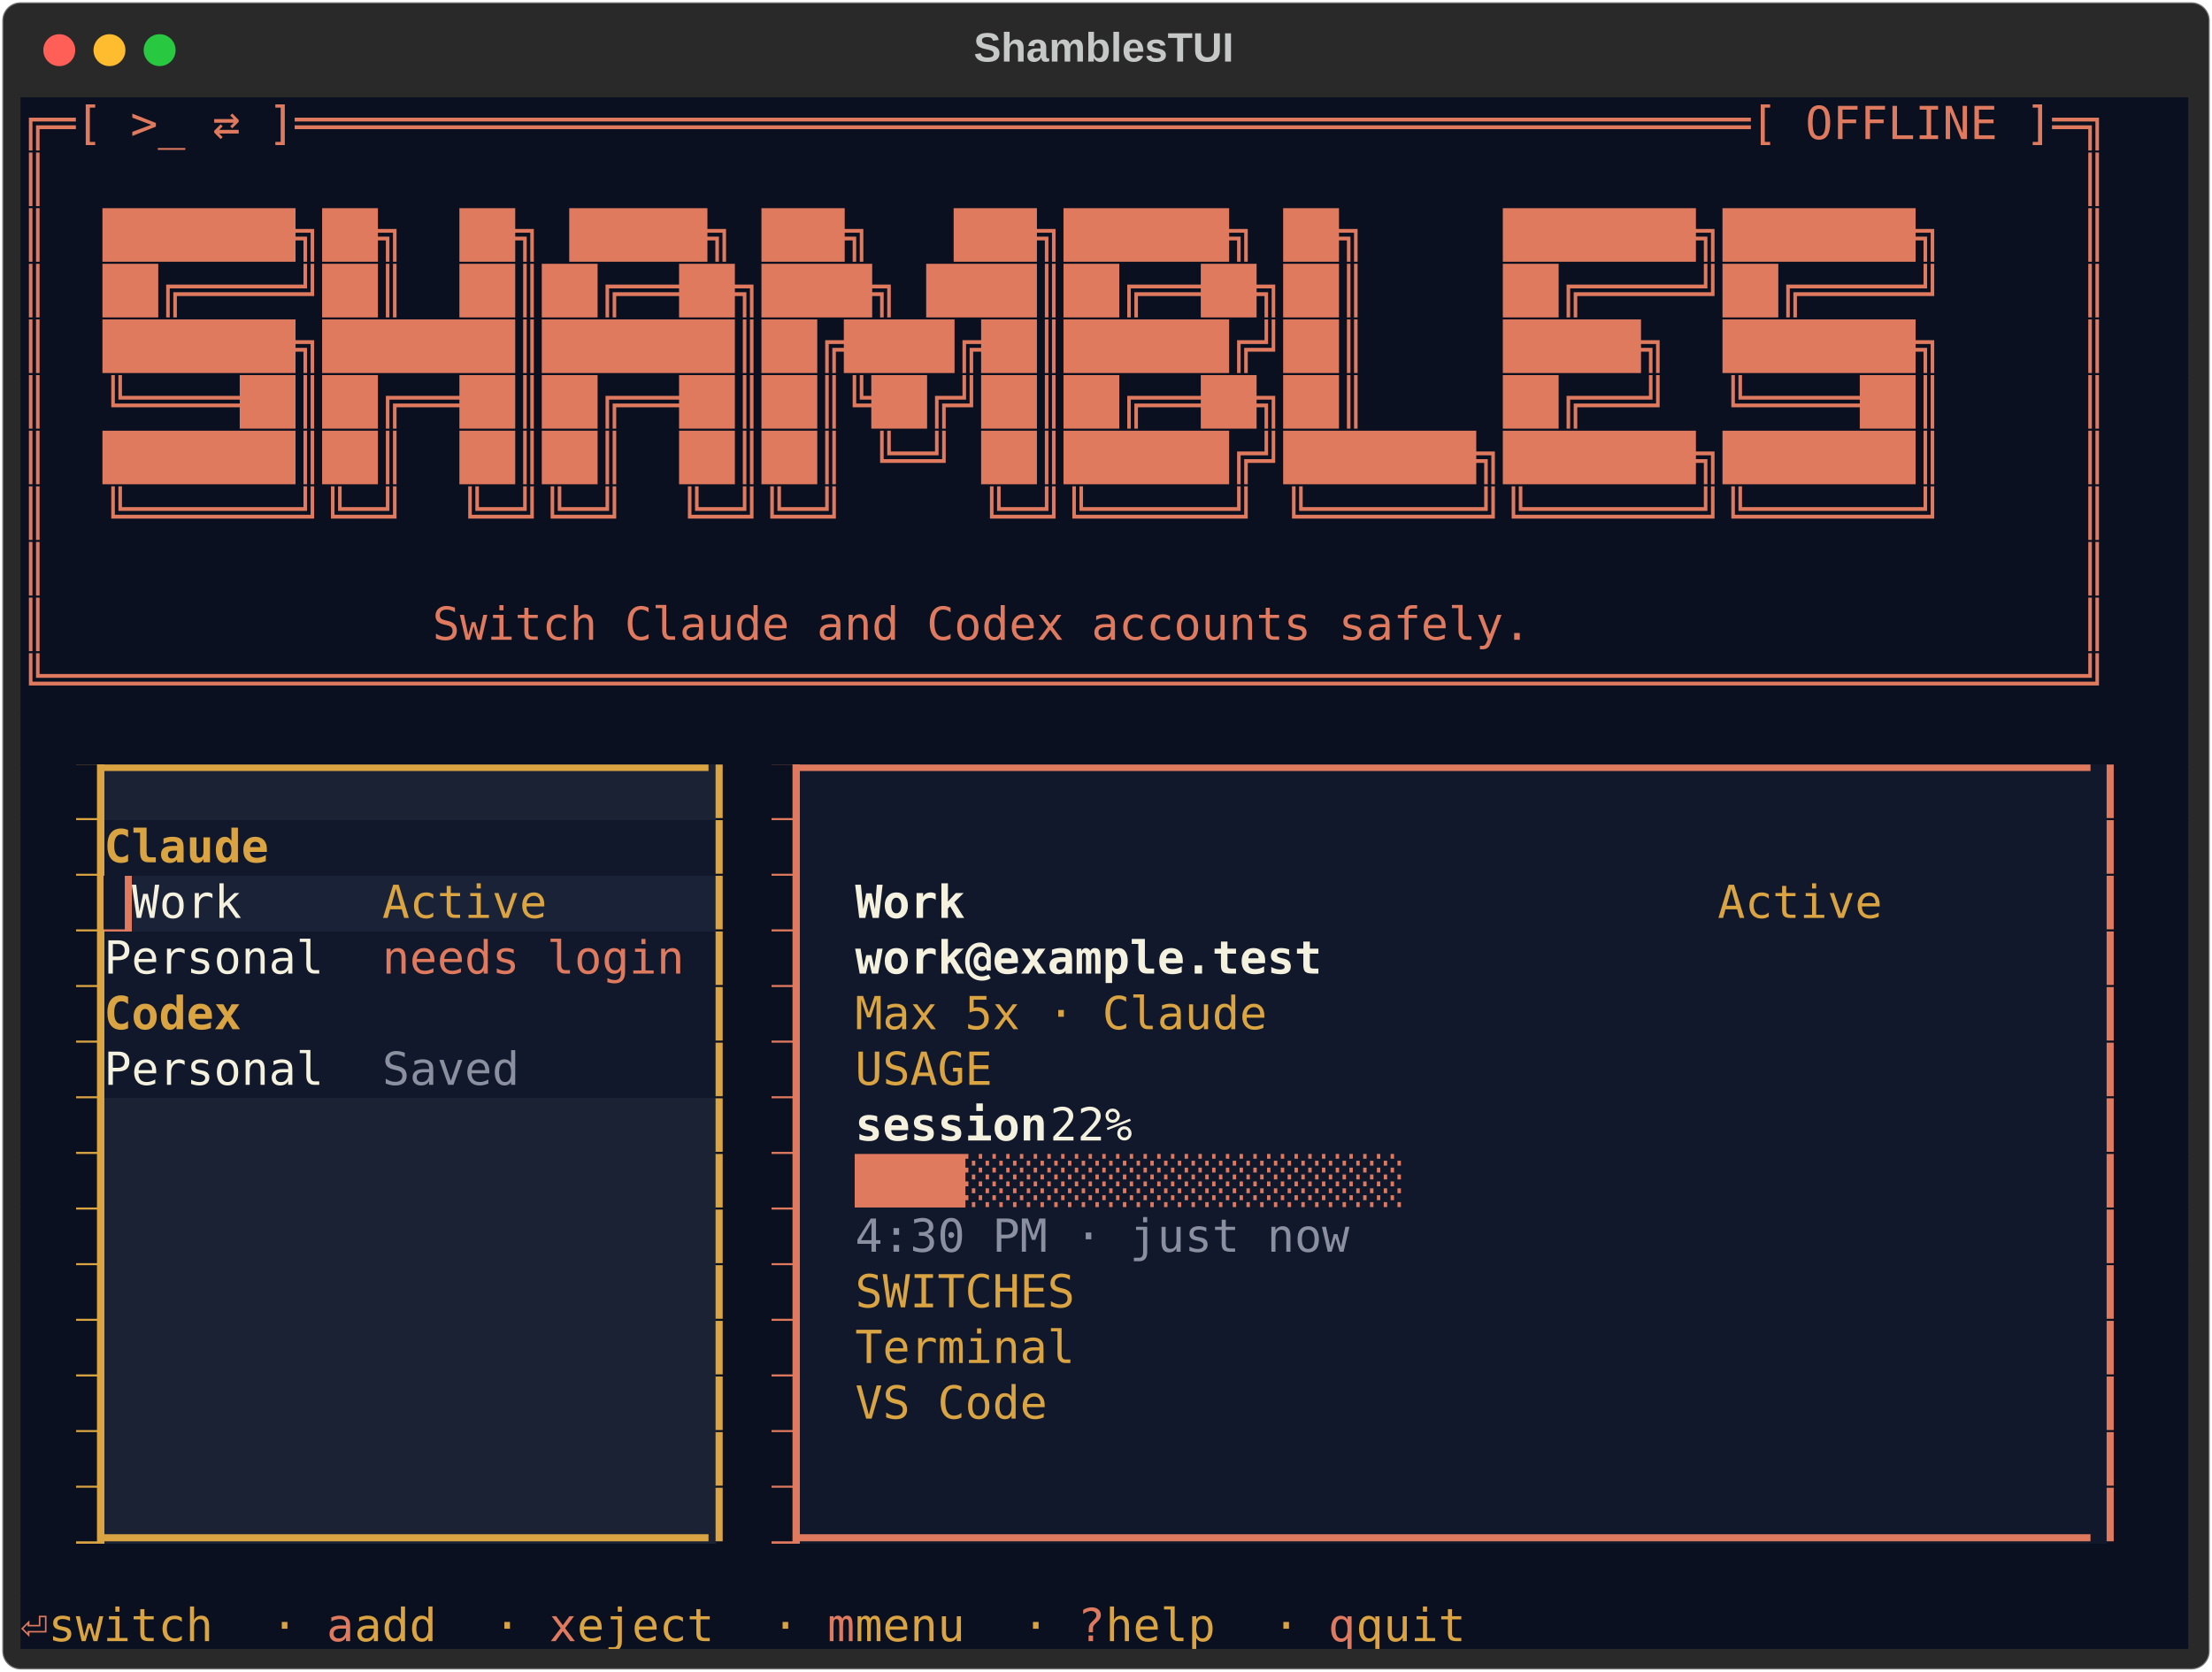
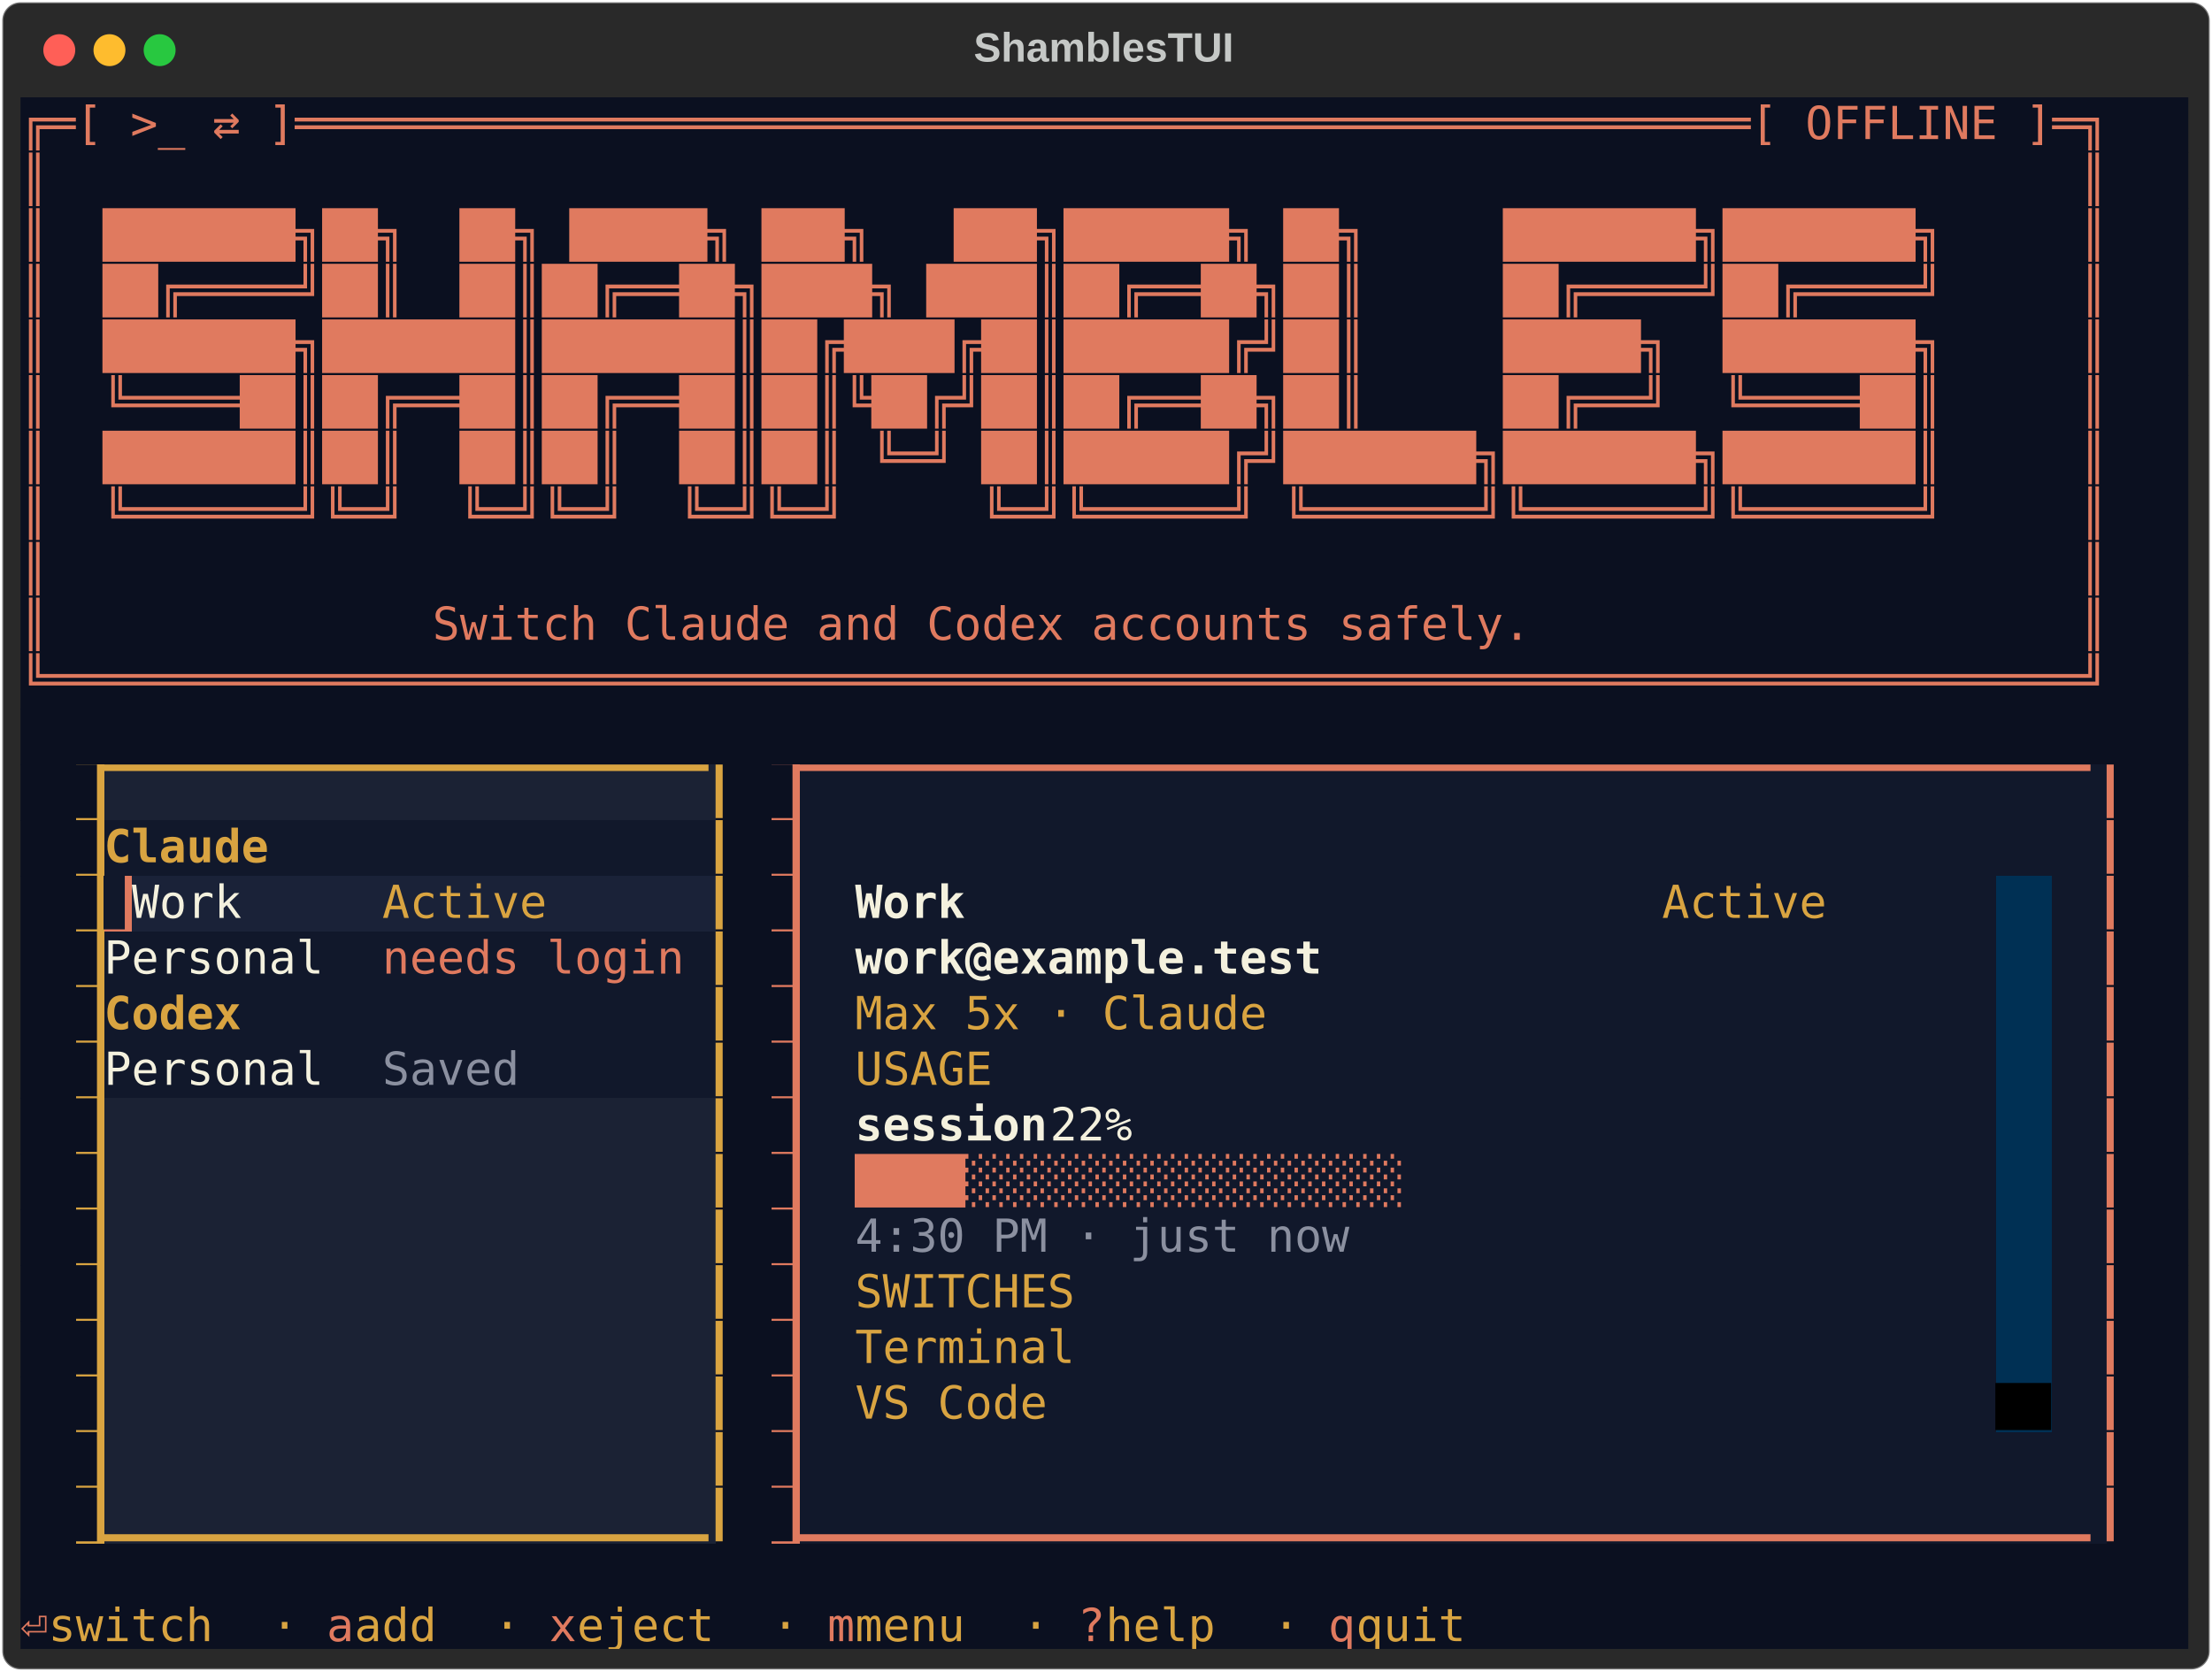
<svg xmlns="http://www.w3.org/2000/svg" class="rich-terminal" viewBox="0 0 970 733.2">
  <style>

    @font-face {
        font-family: "Fira Code";
        src: local("FiraCode-Regular"),
                url("https://cdnjs.cloudflare.com/ajax/libs/firacode/6.2.0/woff2/FiraCode-Regular.woff2") format("woff2"),
                url("https://cdnjs.cloudflare.com/ajax/libs/firacode/6.2.0/woff/FiraCode-Regular.woff") format("woff");
        font-style: normal;
        font-weight: 400;
    }
    @font-face {
        font-family: "Fira Code";
        src: local("FiraCode-Bold"),
                url("https://cdnjs.cloudflare.com/ajax/libs/firacode/6.2.0/woff2/FiraCode-Bold.woff2") format("woff2"),
                url("https://cdnjs.cloudflare.com/ajax/libs/firacode/6.2.0/woff/FiraCode-Bold.woff") format("woff");
        font-style: bold;
        font-weight: 700;
    }

    .terminal-matrix {
        font-family: Fira Code, monospace;
        font-size: 20px;
        line-height: 24.4px;
        font-variant-east-asian: full-width;
    }

    .terminal-title {
        font-size: 18px;
        font-weight: bold;
        font-family: arial;
    }

    .terminal-r1 { fill: #e07a5f }
.terminal-r2 { fill: #c5c8c6 }
.terminal-r3 { fill: #0b1020 }
.terminal-r4 { fill: #d9a441 }
.terminal-r5 { fill: #d9a441;font-weight: bold }
.terminal-r6 { fill: #11182b }
.terminal-r7 { fill: #f4f1de }
.terminal-r8 { fill: #f4f1de;font-weight: bold }
.terminal-r9 { fill: #8b90a0 }
+ .terminal-r10 { fill: #000000 }
    </style>
  <defs>
    <clipPath id="terminal-clip-terminal">
      <rect x="0" y="0" width="950.6" height="682.2" />
    </clipPath>
    <clipPath id="terminal-line-0">
      <rect x="0" y="1.5" width="951.6" height="24.65" />
    </clipPath>
    <clipPath id="terminal-line-1">
      <rect x="0" y="25.9" width="951.6" height="24.65" />
    </clipPath>
    <clipPath id="terminal-line-2">
      <rect x="0" y="50.3" width="951.6" height="24.65" />
    </clipPath>
    <clipPath id="terminal-line-3">
      <rect x="0" y="74.7" width="951.6" height="24.65" />
    </clipPath>
    <clipPath id="terminal-line-4">
      <rect x="0" y="99.1" width="951.6" height="24.65" />
    </clipPath>
    <clipPath id="terminal-line-5">
      <rect x="0" y="123.5" width="951.6" height="24.65" />
    </clipPath>
    <clipPath id="terminal-line-6">
      <rect x="0" y="147.9" width="951.6" height="24.65" />
    </clipPath>
    <clipPath id="terminal-line-7">
      <rect x="0" y="172.3" width="951.6" height="24.65" />
    </clipPath>
    <clipPath id="terminal-line-8">
      <rect x="0" y="196.7" width="951.6" height="24.65" />
    </clipPath>
    <clipPath id="terminal-line-9">
      <rect x="0" y="221.1" width="951.6" height="24.65" />
    </clipPath>
    <clipPath id="terminal-line-10">
      <rect x="0" y="245.5" width="951.6" height="24.65" />
    </clipPath>
    <clipPath id="terminal-line-11">
      <rect x="0" y="269.9" width="951.6" height="24.65" />
    </clipPath>
    <clipPath id="terminal-line-12">
      <rect x="0" y="294.3" width="951.6" height="24.65" />
    </clipPath>
    <clipPath id="terminal-line-13">
      <rect x="0" y="318.7" width="951.6" height="24.65" />
    </clipPath>
    <clipPath id="terminal-line-14">
      <rect x="0" y="343.1" width="951.6" height="24.65" />
    </clipPath>
    <clipPath id="terminal-line-15">
      <rect x="0" y="367.5" width="951.6" height="24.65" />
    </clipPath>
    <clipPath id="terminal-line-16">
      <rect x="0" y="391.9" width="951.6" height="24.65" />
    </clipPath>
    <clipPath id="terminal-line-17">
      <rect x="0" y="416.3" width="951.6" height="24.65" />
    </clipPath>
    <clipPath id="terminal-line-18">
      <rect x="0" y="440.7" width="951.6" height="24.65" />
    </clipPath>
    <clipPath id="terminal-line-19">
      <rect x="0" y="465.1" width="951.6" height="24.65" />
    </clipPath>
    <clipPath id="terminal-line-20">
      <rect x="0" y="489.5" width="951.6" height="24.65" />
    </clipPath>
    <clipPath id="terminal-line-21">
      <rect x="0" y="513.9" width="951.6" height="24.65" />
    </clipPath>
    <clipPath id="terminal-line-22">
      <rect x="0" y="538.3" width="951.6" height="24.65" />
    </clipPath>
    <clipPath id="terminal-line-23">
      <rect x="0" y="562.7" width="951.6" height="24.65" />
    </clipPath>
    <clipPath id="terminal-line-24">
      <rect x="0" y="587.1" width="951.6" height="24.65" />
    </clipPath>
    <clipPath id="terminal-line-25">
      <rect x="0" y="611.5" width="951.6" height="24.65" />
    </clipPath>
    <clipPath id="terminal-line-26">
      <rect x="0" y="635.9" width="951.6" height="24.65" />
    </clipPath>
  </defs>
  <rect fill="#292929" stroke="rgba(255,255,255,0.35)" stroke-width="1" x="1" y="1" width="968" height="731.2" rx="8" />
  <text class="terminal-title" fill="#c5c8c6" text-anchor="middle" x="484" y="27">ShamblesTUI</text>
  <g transform="translate(26,22)">
    <circle cx="0" cy="0" r="7" fill="#ff5f57" />
    <circle cx="22" cy="0" r="7" fill="#febc2e" />
    <circle cx="44" cy="0" r="7" fill="#28c840" />
  </g>
  <g transform="translate(9, 41)" clip-path="url(#terminal-clip-terminal)">
    <rect fill="#0b1020" x="0" y="1.5" width="927.2" height="24.65" shape-rendering="crispEdges" />
    <rect fill="#0b1020" x="927.2" y="1.5" width="24.4" height="24.65" shape-rendering="crispEdges" />
    <rect fill="#0b1020" x="0" y="25.9" width="927.2" height="24.65" shape-rendering="crispEdges" />
    <rect fill="#0b1020" x="927.2" y="25.9" width="24.4" height="24.65" shape-rendering="crispEdges" />
    <rect fill="#0b1020" x="0" y="50.3" width="927.2" height="24.65" shape-rendering="crispEdges" />
    <rect fill="#0b1020" x="927.2" y="50.3" width="24.4" height="24.65" shape-rendering="crispEdges" />
    <rect fill="#0b1020" x="0" y="74.7" width="927.2" height="24.65" shape-rendering="crispEdges" />
    <rect fill="#0b1020" x="927.2" y="74.7" width="24.4" height="24.65" shape-rendering="crispEdges" />
    <rect fill="#0b1020" x="0" y="99.1" width="927.2" height="24.65" shape-rendering="crispEdges" />
    <rect fill="#0b1020" x="927.2" y="99.1" width="24.4" height="24.65" shape-rendering="crispEdges" />
    <rect fill="#0b1020" x="0" y="123.5" width="927.2" height="24.65" shape-rendering="crispEdges" />
    <rect fill="#0b1020" x="927.2" y="123.5" width="24.4" height="24.65" shape-rendering="crispEdges" />
    <rect fill="#0b1020" x="0" y="147.9" width="927.2" height="24.65" shape-rendering="crispEdges" />
    <rect fill="#0b1020" x="927.2" y="147.9" width="24.4" height="24.65" shape-rendering="crispEdges" />
    <rect fill="#0b1020" x="0" y="172.3" width="927.2" height="24.65" shape-rendering="crispEdges" />
    <rect fill="#0b1020" x="927.2" y="172.3" width="24.4" height="24.65" shape-rendering="crispEdges" />
    <rect fill="#0b1020" x="0" y="196.7" width="927.2" height="24.65" shape-rendering="crispEdges" />
    <rect fill="#0b1020" x="927.2" y="196.7" width="24.4" height="24.65" shape-rendering="crispEdges" />
    <rect fill="#0b1020" x="0" y="221.1" width="927.2" height="24.65" shape-rendering="crispEdges" />
    <rect fill="#0b1020" x="927.2" y="221.1" width="24.4" height="24.65" shape-rendering="crispEdges" />
    <rect fill="#0b1020" x="0" y="245.5" width="927.2" height="24.65" shape-rendering="crispEdges" />
    <rect fill="#0b1020" x="927.2" y="245.5" width="24.4" height="24.65" shape-rendering="crispEdges" />
    <rect fill="#0b1020" x="0" y="269.9" width="951.6" height="24.65" shape-rendering="crispEdges" />
    <rect fill="#0b1020" x="0" y="294.3" width="24.4" height="24.65" shape-rendering="crispEdges" />
    <rect fill="#d9a441" x="24.4" y="294.3" width="12.2" height="24.65" shape-rendering="crispEdges" />
    <rect fill="#1b2234" x="36.6" y="294.3" width="268.4" height="24.65" shape-rendering="crispEdges" />
    <rect fill="#0b1020" x="305" y="294.3" width="12.2" height="24.65" shape-rendering="crispEdges" />
    <rect fill="#0b1020" x="317.2" y="294.3" width="12.2" height="24.65" shape-rendering="crispEdges" />
    <rect fill="#e07a5f" x="329.4" y="294.3" width="12.2" height="24.65" shape-rendering="crispEdges" />
    <rect fill="#11182b" x="341.6" y="294.3" width="573.4" height="24.65" shape-rendering="crispEdges" />
    <rect fill="#0b1020" x="915" y="294.3" width="12.2" height="24.65" shape-rendering="crispEdges" />
    <rect fill="#0b1020" x="927.2" y="294.3" width="24.4" height="24.65" shape-rendering="crispEdges" />
    <rect fill="#0b1020" x="0" y="318.7" width="24.4" height="24.65" shape-rendering="crispEdges" />
    <rect fill="#d9a441" x="24.4" y="318.7" width="12.2" height="24.65" shape-rendering="crispEdges" />
    <rect fill="#11182b" x="36.6" y="318.7" width="73.2" height="24.65" shape-rendering="crispEdges" />
    <rect fill="#11182b" x="109.8" y="318.7" width="195.2" height="24.65" shape-rendering="crispEdges" />
    <rect fill="#0b1020" x="305" y="318.7" width="12.2" height="24.65" shape-rendering="crispEdges" />
    <rect fill="#0b1020" x="317.2" y="318.7" width="12.2" height="24.65" shape-rendering="crispEdges" />
    <rect fill="#e07a5f" x="329.4" y="318.7" width="12.2" height="24.65" shape-rendering="crispEdges" />
    <rect fill="#11182b" x="341.6" y="318.7" width="573.4" height="24.65" shape-rendering="crispEdges" />
    <rect fill="#0b1020" x="915" y="318.7" width="12.2" height="24.65" shape-rendering="crispEdges" />
    <rect fill="#0b1020" x="927.2" y="318.7" width="24.4" height="24.65" shape-rendering="crispEdges" />
    <rect fill="#0b1020" x="0" y="343.1" width="24.4" height="24.65" shape-rendering="crispEdges" />
    <rect fill="#d9a441" x="24.4" y="343.1" width="12.2" height="24.65" shape-rendering="crispEdges" />
    <rect fill="#e07a5f" x="36.6" y="343.1" width="12.2" height="24.65" shape-rendering="crispEdges" />
    <rect fill="#1a2238" x="48.8" y="343.1" width="109.8" height="24.65" shape-rendering="crispEdges" />
    <rect fill="#1a2238" x="158.6" y="343.1" width="146.4" height="24.65" shape-rendering="crispEdges" />
    <rect fill="#0b1020" x="305" y="343.1" width="12.2" height="24.65" shape-rendering="crispEdges" />
    <rect fill="#0b1020" x="317.2" y="343.1" width="12.2" height="24.65" shape-rendering="crispEdges" />
    <rect fill="#e07a5f" x="329.4" y="343.1" width="12.2" height="24.65" shape-rendering="crispEdges" />
    <rect fill="#11182b" x="341.6" y="343.1" width="24.4" height="24.65" shape-rendering="crispEdges" />
-     <rect fill="#11182b" x="366" y="343.1" width="378.2" height="24.65" shape-rendering="crispEdges" />
-     <rect fill="#11182b" x="744.2" y="343.1" width="146.4" height="24.65" shape-rendering="crispEdges" />
+     <rect fill="#11182b" x="366" y="343.1" width="353.8" height="24.65" shape-rendering="crispEdges" />
+     <rect fill="#11182b" x="719.8" y="343.1" width="146.4" height="24.65" shape-rendering="crispEdges" />
+     <rect fill="#003054" x="866.2" y="343.1" width="24.4" height="24.65" shape-rendering="crispEdges" />
    <rect fill="#11182b" x="890.6" y="343.1" width="24.4" height="24.65" shape-rendering="crispEdges" />
    <rect fill="#0b1020" x="915" y="343.1" width="12.2" height="24.65" shape-rendering="crispEdges" />
    <rect fill="#0b1020" x="927.2" y="343.1" width="24.4" height="24.65" shape-rendering="crispEdges" />
    <rect fill="#0b1020" x="0" y="367.5" width="24.4" height="24.65" shape-rendering="crispEdges" />
    <rect fill="#d9a441" x="24.4" y="367.5" width="12.2" height="24.65" shape-rendering="crispEdges" />
    <rect fill="#11182b" x="36.6" y="367.5" width="122" height="24.65" shape-rendering="crispEdges" />
    <rect fill="#11182b" x="158.6" y="367.5" width="146.4" height="24.65" shape-rendering="crispEdges" />
    <rect fill="#0b1020" x="305" y="367.5" width="12.2" height="24.65" shape-rendering="crispEdges" />
    <rect fill="#0b1020" x="317.2" y="367.5" width="12.2" height="24.65" shape-rendering="crispEdges" />
    <rect fill="#e07a5f" x="329.4" y="367.5" width="12.2" height="24.65" shape-rendering="crispEdges" />
    <rect fill="#11182b" x="341.6" y="367.5" width="24.4" height="24.65" shape-rendering="crispEdges" />
-     <rect fill="#11182b" x="366" y="367.5" width="524.6" height="24.65" shape-rendering="crispEdges" />
+     <rect fill="#11182b" x="366" y="367.5" width="500.2" height="24.65" shape-rendering="crispEdges" />
+     <rect fill="#003054" x="866.2" y="367.5" width="24.4" height="24.65" shape-rendering="crispEdges" />
    <rect fill="#11182b" x="890.6" y="367.5" width="24.4" height="24.65" shape-rendering="crispEdges" />
    <rect fill="#0b1020" x="915" y="367.5" width="12.2" height="24.65" shape-rendering="crispEdges" />
    <rect fill="#0b1020" x="927.2" y="367.5" width="24.4" height="24.65" shape-rendering="crispEdges" />
    <rect fill="#0b1020" x="0" y="391.9" width="24.4" height="24.65" shape-rendering="crispEdges" />
    <rect fill="#d9a441" x="24.4" y="391.9" width="12.2" height="24.65" shape-rendering="crispEdges" />
    <rect fill="#11182b" x="36.6" y="391.9" width="61" height="24.65" shape-rendering="crispEdges" />
    <rect fill="#11182b" x="97.6" y="391.9" width="207.4" height="24.65" shape-rendering="crispEdges" />
    <rect fill="#0b1020" x="305" y="391.9" width="12.2" height="24.65" shape-rendering="crispEdges" />
    <rect fill="#0b1020" x="317.2" y="391.9" width="12.2" height="24.65" shape-rendering="crispEdges" />
    <rect fill="#e07a5f" x="329.4" y="391.9" width="12.2" height="24.65" shape-rendering="crispEdges" />
    <rect fill="#11182b" x="341.6" y="391.9" width="24.4" height="24.65" shape-rendering="crispEdges" />
-     <rect fill="#11182b" x="366" y="391.9" width="524.6" height="24.65" shape-rendering="crispEdges" />
+     <rect fill="#11182b" x="366" y="391.9" width="500.2" height="24.65" shape-rendering="crispEdges" />
+     <rect fill="#003054" x="866.2" y="391.9" width="24.4" height="24.65" shape-rendering="crispEdges" />
    <rect fill="#11182b" x="890.6" y="391.9" width="24.4" height="24.65" shape-rendering="crispEdges" />
    <rect fill="#0b1020" x="915" y="391.9" width="12.2" height="24.65" shape-rendering="crispEdges" />
    <rect fill="#0b1020" x="927.2" y="391.9" width="24.4" height="24.65" shape-rendering="crispEdges" />
    <rect fill="#0b1020" x="0" y="416.3" width="24.4" height="24.65" shape-rendering="crispEdges" />
    <rect fill="#d9a441" x="24.4" y="416.3" width="12.2" height="24.65" shape-rendering="crispEdges" />
    <rect fill="#11182b" x="36.6" y="416.3" width="122" height="24.65" shape-rendering="crispEdges" />
    <rect fill="#11182b" x="158.6" y="416.3" width="146.4" height="24.65" shape-rendering="crispEdges" />
    <rect fill="#0b1020" x="305" y="416.3" width="12.2" height="24.65" shape-rendering="crispEdges" />
    <rect fill="#0b1020" x="317.2" y="416.3" width="12.2" height="24.65" shape-rendering="crispEdges" />
    <rect fill="#e07a5f" x="329.4" y="416.3" width="12.2" height="24.65" shape-rendering="crispEdges" />
    <rect fill="#11182b" x="341.6" y="416.3" width="24.4" height="24.65" shape-rendering="crispEdges" />
-     <rect fill="#11182b" x="366" y="416.3" width="524.6" height="24.65" shape-rendering="crispEdges" />
+     <rect fill="#11182b" x="366" y="416.3" width="500.2" height="24.65" shape-rendering="crispEdges" />
+     <rect fill="#003054" x="866.2" y="416.3" width="24.4" height="24.65" shape-rendering="crispEdges" />
    <rect fill="#11182b" x="890.6" y="416.3" width="24.4" height="24.65" shape-rendering="crispEdges" />
    <rect fill="#0b1020" x="915" y="416.3" width="12.2" height="24.65" shape-rendering="crispEdges" />
    <rect fill="#0b1020" x="927.2" y="416.3" width="24.4" height="24.65" shape-rendering="crispEdges" />
    <rect fill="#0b1020" x="0" y="440.7" width="24.4" height="24.65" shape-rendering="crispEdges" />
    <rect fill="#d9a441" x="24.4" y="440.7" width="12.2" height="24.65" shape-rendering="crispEdges" />
    <rect fill="#1b2234" x="36.6" y="440.7" width="268.4" height="24.65" shape-rendering="crispEdges" />
    <rect fill="#0b1020" x="305" y="440.7" width="12.2" height="24.65" shape-rendering="crispEdges" />
    <rect fill="#0b1020" x="317.2" y="440.7" width="12.2" height="24.65" shape-rendering="crispEdges" />
    <rect fill="#e07a5f" x="329.4" y="440.7" width="12.2" height="24.65" shape-rendering="crispEdges" />
    <rect fill="#11182b" x="341.6" y="440.7" width="24.4" height="24.65" shape-rendering="crispEdges" />
    <rect fill="#11182b" x="366" y="440.7" width="85.4" height="24.65" shape-rendering="crispEdges" />
-     <rect fill="#11182b" x="451.4" y="440.7" width="439.2" height="24.65" shape-rendering="crispEdges" />
+     <rect fill="#11182b" x="451.4" y="440.7" width="414.8" height="24.65" shape-rendering="crispEdges" />
+     <rect fill="#003054" x="866.2" y="440.7" width="24.4" height="24.65" shape-rendering="crispEdges" />
    <rect fill="#11182b" x="890.6" y="440.7" width="24.4" height="24.65" shape-rendering="crispEdges" />
    <rect fill="#0b1020" x="915" y="440.7" width="12.2" height="24.65" shape-rendering="crispEdges" />
    <rect fill="#0b1020" x="927.2" y="440.7" width="24.4" height="24.65" shape-rendering="crispEdges" />
    <rect fill="#0b1020" x="0" y="465.1" width="24.4" height="24.65" shape-rendering="crispEdges" />
    <rect fill="#d9a441" x="24.4" y="465.1" width="12.2" height="24.65" shape-rendering="crispEdges" />
    <rect fill="#1b2234" x="36.6" y="465.1" width="268.4" height="24.65" shape-rendering="crispEdges" />
    <rect fill="#0b1020" x="305" y="465.1" width="12.2" height="24.65" shape-rendering="crispEdges" />
    <rect fill="#0b1020" x="317.2" y="465.1" width="12.2" height="24.65" shape-rendering="crispEdges" />
    <rect fill="#e07a5f" x="329.4" y="465.1" width="12.2" height="24.65" shape-rendering="crispEdges" />
    <rect fill="#11182b" x="341.6" y="465.1" width="24.4" height="24.65" shape-rendering="crispEdges" />
-     <rect fill="#11182b" x="366" y="465.1" width="524.6" height="24.65" shape-rendering="crispEdges" />
+     <rect fill="#11182b" x="366" y="465.1" width="500.2" height="24.65" shape-rendering="crispEdges" />
+     <rect fill="#003054" x="866.2" y="465.1" width="24.4" height="24.65" shape-rendering="crispEdges" />
    <rect fill="#11182b" x="890.6" y="465.1" width="24.4" height="24.65" shape-rendering="crispEdges" />
    <rect fill="#0b1020" x="915" y="465.1" width="12.2" height="24.65" shape-rendering="crispEdges" />
    <rect fill="#0b1020" x="927.2" y="465.1" width="24.4" height="24.65" shape-rendering="crispEdges" />
    <rect fill="#0b1020" x="0" y="489.5" width="24.4" height="24.65" shape-rendering="crispEdges" />
    <rect fill="#d9a441" x="24.4" y="489.5" width="12.2" height="24.65" shape-rendering="crispEdges" />
    <rect fill="#1b2234" x="36.6" y="489.5" width="268.4" height="24.65" shape-rendering="crispEdges" />
    <rect fill="#0b1020" x="305" y="489.5" width="12.2" height="24.65" shape-rendering="crispEdges" />
    <rect fill="#0b1020" x="317.2" y="489.5" width="12.2" height="24.65" shape-rendering="crispEdges" />
    <rect fill="#e07a5f" x="329.4" y="489.5" width="12.2" height="24.65" shape-rendering="crispEdges" />
    <rect fill="#11182b" x="341.6" y="489.5" width="24.4" height="24.65" shape-rendering="crispEdges" />
-     <rect fill="#11182b" x="366" y="489.5" width="524.6" height="24.65" shape-rendering="crispEdges" />
+     <rect fill="#11182b" x="366" y="489.5" width="500.2" height="24.65" shape-rendering="crispEdges" />
+     <rect fill="#003054" x="866.2" y="489.5" width="24.4" height="24.65" shape-rendering="crispEdges" />
    <rect fill="#11182b" x="890.6" y="489.5" width="24.4" height="24.65" shape-rendering="crispEdges" />
    <rect fill="#0b1020" x="915" y="489.5" width="12.2" height="24.65" shape-rendering="crispEdges" />
    <rect fill="#0b1020" x="927.2" y="489.5" width="24.4" height="24.65" shape-rendering="crispEdges" />
    <rect fill="#0b1020" x="0" y="513.9" width="24.4" height="24.65" shape-rendering="crispEdges" />
    <rect fill="#d9a441" x="24.4" y="513.9" width="12.2" height="24.65" shape-rendering="crispEdges" />
    <rect fill="#1b2234" x="36.6" y="513.9" width="268.4" height="24.65" shape-rendering="crispEdges" />
    <rect fill="#0b1020" x="305" y="513.9" width="12.2" height="24.65" shape-rendering="crispEdges" />
    <rect fill="#0b1020" x="317.2" y="513.9" width="12.2" height="24.65" shape-rendering="crispEdges" />
    <rect fill="#e07a5f" x="329.4" y="513.9" width="12.2" height="24.65" shape-rendering="crispEdges" />
    <rect fill="#11182b" x="341.6" y="513.9" width="24.4" height="24.65" shape-rendering="crispEdges" />
-     <rect fill="#11182b" x="366" y="513.9" width="524.6" height="24.65" shape-rendering="crispEdges" />
+     <rect fill="#11182b" x="366" y="513.9" width="500.2" height="24.65" shape-rendering="crispEdges" />
+     <rect fill="#003054" x="866.2" y="513.9" width="24.4" height="24.65" shape-rendering="crispEdges" />
    <rect fill="#11182b" x="890.6" y="513.9" width="24.4" height="24.65" shape-rendering="crispEdges" />
    <rect fill="#0b1020" x="915" y="513.9" width="12.2" height="24.65" shape-rendering="crispEdges" />
    <rect fill="#0b1020" x="927.2" y="513.9" width="24.4" height="24.65" shape-rendering="crispEdges" />
    <rect fill="#0b1020" x="0" y="538.3" width="24.4" height="24.65" shape-rendering="crispEdges" />
    <rect fill="#d9a441" x="24.4" y="538.3" width="12.2" height="24.65" shape-rendering="crispEdges" />
    <rect fill="#1b2234" x="36.6" y="538.3" width="268.4" height="24.65" shape-rendering="crispEdges" />
    <rect fill="#0b1020" x="305" y="538.3" width="12.2" height="24.65" shape-rendering="crispEdges" />
    <rect fill="#0b1020" x="317.2" y="538.3" width="12.2" height="24.65" shape-rendering="crispEdges" />
    <rect fill="#e07a5f" x="329.4" y="538.3" width="12.2" height="24.65" shape-rendering="crispEdges" />
    <rect fill="#11182b" x="341.6" y="538.3" width="24.4" height="24.65" shape-rendering="crispEdges" />
-     <rect fill="#11182b" x="366" y="538.3" width="524.6" height="24.65" shape-rendering="crispEdges" />
+     <rect fill="#11182b" x="366" y="538.3" width="500.2" height="24.65" shape-rendering="crispEdges" />
+     <rect fill="#003054" x="866.2" y="538.3" width="24.4" height="24.65" shape-rendering="crispEdges" />
    <rect fill="#11182b" x="890.6" y="538.3" width="24.4" height="24.65" shape-rendering="crispEdges" />
    <rect fill="#0b1020" x="915" y="538.3" width="12.2" height="24.65" shape-rendering="crispEdges" />
    <rect fill="#0b1020" x="927.2" y="538.3" width="24.4" height="24.65" shape-rendering="crispEdges" />
    <rect fill="#0b1020" x="0" y="562.7" width="24.4" height="24.65" shape-rendering="crispEdges" />
    <rect fill="#d9a441" x="24.4" y="562.7" width="12.2" height="24.65" shape-rendering="crispEdges" />
    <rect fill="#1b2234" x="36.6" y="562.7" width="268.4" height="24.65" shape-rendering="crispEdges" />
    <rect fill="#0b1020" x="305" y="562.7" width="12.2" height="24.65" shape-rendering="crispEdges" />
    <rect fill="#0b1020" x="317.2" y="562.7" width="12.2" height="24.65" shape-rendering="crispEdges" />
    <rect fill="#e07a5f" x="329.4" y="562.7" width="12.2" height="24.65" shape-rendering="crispEdges" />
    <rect fill="#11182b" x="341.6" y="562.7" width="24.4" height="24.65" shape-rendering="crispEdges" />
-     <rect fill="#11182b" x="366" y="562.7" width="524.6" height="24.65" shape-rendering="crispEdges" />
+     <rect fill="#11182b" x="366" y="562.7" width="500.2" height="24.65" shape-rendering="crispEdges" />
+     <rect fill="#003054" x="866.2" y="562.7" width="24.4" height="24.65" shape-rendering="crispEdges" />
    <rect fill="#11182b" x="890.6" y="562.7" width="24.4" height="24.65" shape-rendering="crispEdges" />
    <rect fill="#0b1020" x="915" y="562.7" width="12.2" height="24.65" shape-rendering="crispEdges" />
    <rect fill="#0b1020" x="927.2" y="562.7" width="24.4" height="24.65" shape-rendering="crispEdges" />
    <rect fill="#0b1020" x="0" y="587.1" width="24.4" height="24.65" shape-rendering="crispEdges" />
    <rect fill="#d9a441" x="24.4" y="587.1" width="12.2" height="24.65" shape-rendering="crispEdges" />
    <rect fill="#1b2234" x="36.6" y="587.1" width="268.4" height="24.65" shape-rendering="crispEdges" />
    <rect fill="#0b1020" x="305" y="587.1" width="12.2" height="24.65" shape-rendering="crispEdges" />
    <rect fill="#0b1020" x="317.2" y="587.1" width="12.2" height="24.65" shape-rendering="crispEdges" />
    <rect fill="#e07a5f" x="329.4" y="587.1" width="12.2" height="24.65" shape-rendering="crispEdges" />
    <rect fill="#11182b" x="341.6" y="587.1" width="573.4" height="24.65" shape-rendering="crispEdges" />
    <rect fill="#0b1020" x="915" y="587.1" width="12.2" height="24.65" shape-rendering="crispEdges" />
    <rect fill="#0b1020" x="927.2" y="587.1" width="24.4" height="24.65" shape-rendering="crispEdges" />
    <rect fill="#0b1020" x="0" y="611.5" width="24.4" height="24.65" shape-rendering="crispEdges" />
    <rect fill="#d9a441" x="24.4" y="611.5" width="12.2" height="24.65" shape-rendering="crispEdges" />
    <rect fill="#1b2234" x="36.6" y="611.5" width="268.4" height="24.65" shape-rendering="crispEdges" />
    <rect fill="#0b1020" x="305" y="611.5" width="12.2" height="24.65" shape-rendering="crispEdges" />
    <rect fill="#0b1020" x="317.2" y="611.5" width="12.2" height="24.65" shape-rendering="crispEdges" />
    <rect fill="#e07a5f" x="329.4" y="611.5" width="12.2" height="24.65" shape-rendering="crispEdges" />
    <rect fill="#11182b" x="341.6" y="611.5" width="573.4" height="24.65" shape-rendering="crispEdges" />
    <rect fill="#0b1020" x="915" y="611.5" width="12.2" height="24.65" shape-rendering="crispEdges" />
    <rect fill="#0b1020" x="927.2" y="611.5" width="24.4" height="24.65" shape-rendering="crispEdges" />
    <rect fill="#0b1020" x="0" y="635.9" width="951.6" height="24.65" shape-rendering="crispEdges" />
    <rect fill="#0b1020" x="0" y="660.3" width="12.2" height="24.65" shape-rendering="crispEdges" />
    <rect fill="#0b1020" x="12.2" y="660.3" width="97.6" height="24.65" shape-rendering="crispEdges" />
    <rect fill="#0b1020" x="109.8" y="660.3" width="12.2" height="24.65" shape-rendering="crispEdges" />
    <rect fill="#0b1020" x="122" y="660.3" width="12.2" height="24.65" shape-rendering="crispEdges" />
    <rect fill="#0b1020" x="134.2" y="660.3" width="12.2" height="24.65" shape-rendering="crispEdges" />
    <rect fill="#0b1020" x="146.4" y="660.3" width="61" height="24.65" shape-rendering="crispEdges" />
    <rect fill="#0b1020" x="207.4" y="660.3" width="12.2" height="24.65" shape-rendering="crispEdges" />
    <rect fill="#0b1020" x="219.6" y="660.3" width="12.2" height="24.65" shape-rendering="crispEdges" />
    <rect fill="#0b1020" x="231.8" y="660.3" width="12.2" height="24.65" shape-rendering="crispEdges" />
    <rect fill="#0b1020" x="244" y="660.3" width="85.4" height="24.65" shape-rendering="crispEdges" />
    <rect fill="#0b1020" x="329.4" y="660.3" width="12.2" height="24.65" shape-rendering="crispEdges" />
    <rect fill="#0b1020" x="341.6" y="660.3" width="12.2" height="24.65" shape-rendering="crispEdges" />
    <rect fill="#0b1020" x="353.8" y="660.3" width="12.2" height="24.65" shape-rendering="crispEdges" />
    <rect fill="#0b1020" x="366" y="660.3" width="73.2" height="24.65" shape-rendering="crispEdges" />
    <rect fill="#0b1020" x="439.2" y="660.3" width="12.2" height="24.65" shape-rendering="crispEdges" />
    <rect fill="#0b1020" x="451.4" y="660.3" width="12.2" height="24.65" shape-rendering="crispEdges" />
    <rect fill="#0b1020" x="463.6" y="660.3" width="12.2" height="24.65" shape-rendering="crispEdges" />
    <rect fill="#0b1020" x="475.8" y="660.3" width="73.2" height="24.65" shape-rendering="crispEdges" />
    <rect fill="#0b1020" x="549" y="660.3" width="12.2" height="24.65" shape-rendering="crispEdges" />
    <rect fill="#0b1020" x="561.2" y="660.3" width="12.2" height="24.65" shape-rendering="crispEdges" />
    <rect fill="#0b1020" x="573.4" y="660.3" width="12.2" height="24.65" shape-rendering="crispEdges" />
    <rect fill="#0b1020" x="585.6" y="660.3" width="61" height="24.65" shape-rendering="crispEdges" />
    <rect fill="#0b1020" x="646.6" y="660.3" width="305" height="24.65" shape-rendering="crispEdges" />
    <g class="terminal-matrix">
      <text class="terminal-r1" x="0" y="20" textLength="927.2" clip-path="url(#terminal-line-0)">╔═[ &gt;_ ⇄ ]═════════════════════════════════════════════════════[ OFFLINE ]═╗</text>
      <text class="terminal-r2" x="951.6" y="20" textLength="12.2" clip-path="url(#terminal-line-0)">
</text>
      <text class="terminal-r1" x="0" y="44.4" textLength="927.2" clip-path="url(#terminal-line-1)">║                                                                          ║</text>
      <text class="terminal-r2" x="951.6" y="44.4" textLength="12.2" clip-path="url(#terminal-line-1)">
</text>
      <text class="terminal-r1" x="0" y="68.8" textLength="927.2" clip-path="url(#terminal-line-2)">║  ███████╗██╗  ██╗ █████╗ ███╗   ███╗██████╗ ██╗     ███████╗███████╗     ║</text>
      <text class="terminal-r2" x="951.6" y="68.8" textLength="12.2" clip-path="url(#terminal-line-2)">
</text>
      <text class="terminal-r1" x="0" y="93.2" textLength="927.2" clip-path="url(#terminal-line-3)">║  ██╔════╝██║  ██║██╔══██╗████╗ ████║██╔══██╗██║     ██╔════╝██╔════╝     ║</text>
      <text class="terminal-r2" x="951.6" y="93.2" textLength="12.2" clip-path="url(#terminal-line-3)">
</text>
      <text class="terminal-r1" x="0" y="117.6" textLength="927.2" clip-path="url(#terminal-line-4)">║  ███████╗███████║███████║██╔████╔██║██████╔╝██║     █████╗  ███████╗     ║</text>
      <text class="terminal-r2" x="951.6" y="117.6" textLength="12.2" clip-path="url(#terminal-line-4)">
</text>
      <text class="terminal-r1" x="0" y="142" textLength="927.2" clip-path="url(#terminal-line-5)">║  ╚════██║██╔══██║██╔══██║██║╚██╔╝██║██╔══██╗██║     ██╔══╝  ╚════██║     ║</text>
      <text class="terminal-r2" x="951.6" y="142" textLength="12.2" clip-path="url(#terminal-line-5)">
</text>
      <text class="terminal-r1" x="0" y="166.4" textLength="927.2" clip-path="url(#terminal-line-6)">║  ███████║██║  ██║██║  ██║██║ ╚═╝ ██║██████╔╝███████╗███████╗███████║     ║</text>
      <text class="terminal-r2" x="951.6" y="166.4" textLength="12.2" clip-path="url(#terminal-line-6)">
</text>
      <text class="terminal-r1" x="0" y="190.8" textLength="927.2" clip-path="url(#terminal-line-7)">║  ╚══════╝╚═╝  ╚═╝╚═╝  ╚═╝╚═╝     ╚═╝╚═════╝ ╚══════╝╚══════╝╚══════╝     ║</text>
      <text class="terminal-r2" x="951.6" y="190.8" textLength="12.2" clip-path="url(#terminal-line-7)">
</text>
      <text class="terminal-r1" x="0" y="215.2" textLength="927.2" clip-path="url(#terminal-line-8)">║                                                                          ║</text>
      <text class="terminal-r2" x="951.6" y="215.2" textLength="12.2" clip-path="url(#terminal-line-8)">
</text>
      <text class="terminal-r1" x="0" y="239.6" textLength="927.2" clip-path="url(#terminal-line-9)">║              Switch Claude and Codex accounts safely.                    ║</text>
      <text class="terminal-r2" x="951.6" y="239.6" textLength="12.2" clip-path="url(#terminal-line-9)">
</text>
      <text class="terminal-r1" x="0" y="264" textLength="927.2" clip-path="url(#terminal-line-10)">╚══════════════════════════════════════════════════════════════════════════╝</text>
      <text class="terminal-r2" x="951.6" y="264" textLength="12.2" clip-path="url(#terminal-line-10)">
</text>
      <text class="terminal-r2" x="951.6" y="288.4" textLength="12.2" clip-path="url(#terminal-line-11)">
</text>
      <text class="terminal-r3" x="24.4" y="312.8" textLength="12.2" clip-path="url(#terminal-line-12)">▊</text>
      <text class="terminal-r4" x="36.6" y="312.8" textLength="268.4" clip-path="url(#terminal-line-12)">▔▔▔▔▔▔▔▔▔▔▔▔▔▔▔▔▔▔▔▔▔▔</text>
      <text class="terminal-r4" x="305" y="312.8" textLength="12.2" clip-path="url(#terminal-line-12)">▎</text>
      <text class="terminal-r3" x="329.4" y="312.8" textLength="12.2" clip-path="url(#terminal-line-12)">▊</text>
      <text class="terminal-r1" x="341.6" y="312.8" textLength="573.4" clip-path="url(#terminal-line-12)">▔▔▔▔▔▔▔▔▔▔▔▔▔▔▔▔▔▔▔▔▔▔▔▔▔▔▔▔▔▔▔▔▔▔▔▔▔▔▔▔▔▔▔▔▔▔▔</text>
      <text class="terminal-r1" x="915" y="312.8" textLength="12.2" clip-path="url(#terminal-line-12)">▎</text>
      <text class="terminal-r2" x="951.6" y="312.8" textLength="12.2" clip-path="url(#terminal-line-12)">
</text>
      <text class="terminal-r3" x="24.4" y="337.2" textLength="12.2" clip-path="url(#terminal-line-13)">▊</text>
      <text class="terminal-r5" x="36.6" y="337.2" textLength="73.2" clip-path="url(#terminal-line-13)">Claude</text>
      <text class="terminal-r4" x="305" y="337.2" textLength="12.2" clip-path="url(#terminal-line-13)">▎</text>
      <text class="terminal-r3" x="329.4" y="337.2" textLength="12.2" clip-path="url(#terminal-line-13)">▊</text>
      <text class="terminal-r1" x="915" y="337.2" textLength="12.2" clip-path="url(#terminal-line-13)">▎</text>
      <text class="terminal-r2" x="951.6" y="337.2" textLength="12.2" clip-path="url(#terminal-line-13)">
</text>
      <text class="terminal-r3" x="24.4" y="361.6" textLength="12.2" clip-path="url(#terminal-line-14)">▊</text>
      <text class="terminal-r6" x="36.6" y="361.6" textLength="12.2" clip-path="url(#terminal-line-14)">▊</text>
      <text class="terminal-r7" x="48.8" y="361.6" textLength="109.8" clip-path="url(#terminal-line-14)">Work     </text>
      <text class="terminal-r4" x="158.6" y="361.6" textLength="146.4" clip-path="url(#terminal-line-14)">      Active</text>
      <text class="terminal-r4" x="305" y="361.6" textLength="12.2" clip-path="url(#terminal-line-14)">▎</text>
      <text class="terminal-r3" x="329.4" y="361.6" textLength="12.2" clip-path="url(#terminal-line-14)">▊</text>
-       <text class="terminal-r8" x="366" y="361.6" textLength="378.2" clip-path="url(#terminal-line-14)">Work                           </text>
-       <text class="terminal-r4" x="744.2" y="361.6" textLength="146.4" clip-path="url(#terminal-line-14)">      Active</text>
+       <text class="terminal-r8" x="366" y="361.6" textLength="353.8" clip-path="url(#terminal-line-14)">Work                         </text>
+       <text class="terminal-r4" x="719.8" y="361.6" textLength="146.4" clip-path="url(#terminal-line-14)">      Active</text>
      <text class="terminal-r1" x="915" y="361.6" textLength="12.2" clip-path="url(#terminal-line-14)">▎</text>
      <text class="terminal-r2" x="951.6" y="361.6" textLength="12.2" clip-path="url(#terminal-line-14)">
</text>
      <text class="terminal-r3" x="24.4" y="386" textLength="12.2" clip-path="url(#terminal-line-15)">▊</text>
      <text class="terminal-r7" x="36.6" y="386" textLength="122" clip-path="url(#terminal-line-15)">Personal  </text>
      <text class="terminal-r1" x="158.6" y="386" textLength="146.4" clip-path="url(#terminal-line-15)"> needs login</text>
      <text class="terminal-r4" x="305" y="386" textLength="12.2" clip-path="url(#terminal-line-15)">▎</text>
      <text class="terminal-r3" x="329.4" y="386" textLength="12.2" clip-path="url(#terminal-line-15)">▊</text>
-       <text class="terminal-r8" x="366" y="386" textLength="524.6" clip-path="url(#terminal-line-15)">work@example.test                          </text>
+       <text class="terminal-r8" x="366" y="386" textLength="500.2" clip-path="url(#terminal-line-15)">work@example.test                        </text>
      <text class="terminal-r1" x="915" y="386" textLength="12.2" clip-path="url(#terminal-line-15)">▎</text>
      <text class="terminal-r2" x="951.6" y="386" textLength="12.2" clip-path="url(#terminal-line-15)">
</text>
      <text class="terminal-r3" x="24.4" y="410.4" textLength="12.2" clip-path="url(#terminal-line-16)">▊</text>
      <text class="terminal-r5" x="36.6" y="410.4" textLength="61" clip-path="url(#terminal-line-16)">Codex</text>
      <text class="terminal-r4" x="305" y="410.4" textLength="12.2" clip-path="url(#terminal-line-16)">▎</text>
      <text class="terminal-r3" x="329.4" y="410.4" textLength="12.2" clip-path="url(#terminal-line-16)">▊</text>
-       <text class="terminal-r4" x="366" y="410.4" textLength="524.6" clip-path="url(#terminal-line-16)">Max 5x · Claude                            </text>
+       <text class="terminal-r4" x="366" y="410.4" textLength="500.2" clip-path="url(#terminal-line-16)">Max 5x · Claude                          </text>
      <text class="terminal-r1" x="915" y="410.4" textLength="12.2" clip-path="url(#terminal-line-16)">▎</text>
      <text class="terminal-r2" x="951.6" y="410.4" textLength="12.2" clip-path="url(#terminal-line-16)">
</text>
      <text class="terminal-r3" x="24.4" y="434.8" textLength="12.2" clip-path="url(#terminal-line-17)">▊</text>
      <text class="terminal-r7" x="36.6" y="434.8" textLength="122" clip-path="url(#terminal-line-17)">Personal  </text>
      <text class="terminal-r9" x="158.6" y="434.8" textLength="146.4" clip-path="url(#terminal-line-17)">       Saved</text>
      <text class="terminal-r4" x="305" y="434.8" textLength="12.2" clip-path="url(#terminal-line-17)">▎</text>
      <text class="terminal-r3" x="329.4" y="434.8" textLength="12.2" clip-path="url(#terminal-line-17)">▊</text>
-       <text class="terminal-r4" x="366" y="434.8" textLength="524.6" clip-path="url(#terminal-line-17)">USAGE                                      </text>
+       <text class="terminal-r4" x="366" y="434.8" textLength="500.2" clip-path="url(#terminal-line-17)">USAGE                                    </text>
      <text class="terminal-r1" x="915" y="434.8" textLength="12.2" clip-path="url(#terminal-line-17)">▎</text>
      <text class="terminal-r2" x="951.6" y="434.8" textLength="12.2" clip-path="url(#terminal-line-17)">
</text>
      <text class="terminal-r3" x="24.4" y="459.2" textLength="12.2" clip-path="url(#terminal-line-18)">▊</text>
      <text class="terminal-r4" x="305" y="459.2" textLength="12.2" clip-path="url(#terminal-line-18)">▎</text>
      <text class="terminal-r3" x="329.4" y="459.2" textLength="12.2" clip-path="url(#terminal-line-18)">▊</text>
      <text class="terminal-r8" x="366" y="459.2" textLength="85.4" clip-path="url(#terminal-line-18)">session</text>
-       <text class="terminal-r7" x="451.4" y="459.2" textLength="439.2" clip-path="url(#terminal-line-18)">  22%                               </text>
+       <text class="terminal-r7" x="451.4" y="459.2" textLength="414.8" clip-path="url(#terminal-line-18)">  22%                             </text>
      <text class="terminal-r1" x="915" y="459.2" textLength="12.2" clip-path="url(#terminal-line-18)">▎</text>
      <text class="terminal-r2" x="951.6" y="459.2" textLength="12.2" clip-path="url(#terminal-line-18)">
</text>
      <text class="terminal-r3" x="24.4" y="483.6" textLength="12.2" clip-path="url(#terminal-line-19)">▊</text>
      <text class="terminal-r4" x="305" y="483.6" textLength="12.2" clip-path="url(#terminal-line-19)">▎</text>
      <text class="terminal-r3" x="329.4" y="483.6" textLength="12.2" clip-path="url(#terminal-line-19)">▊</text>
-       <text class="terminal-r1" x="366" y="483.6" textLength="524.6" clip-path="url(#terminal-line-19)">████░░░░░░░░░░░░░░░░                       </text>
+       <text class="terminal-r1" x="366" y="483.6" textLength="500.2" clip-path="url(#terminal-line-19)">████░░░░░░░░░░░░░░░░                     </text>
      <text class="terminal-r1" x="915" y="483.6" textLength="12.2" clip-path="url(#terminal-line-19)">▎</text>
      <text class="terminal-r2" x="951.6" y="483.6" textLength="12.2" clip-path="url(#terminal-line-19)">
</text>
      <text class="terminal-r3" x="24.4" y="508" textLength="12.2" clip-path="url(#terminal-line-20)">▊</text>
      <text class="terminal-r4" x="305" y="508" textLength="12.2" clip-path="url(#terminal-line-20)">▎</text>
      <text class="terminal-r3" x="329.4" y="508" textLength="12.2" clip-path="url(#terminal-line-20)">▊</text>
-       <text class="terminal-r9" x="366" y="508" textLength="524.6" clip-path="url(#terminal-line-20)">4:30 PM · just now                         </text>
+       <text class="terminal-r9" x="366" y="508" textLength="500.2" clip-path="url(#terminal-line-20)">4:30 PM · just now                       </text>
      <text class="terminal-r1" x="915" y="508" textLength="12.2" clip-path="url(#terminal-line-20)">▎</text>
      <text class="terminal-r2" x="951.6" y="508" textLength="12.2" clip-path="url(#terminal-line-20)">
</text>
      <text class="terminal-r3" x="24.4" y="532.4" textLength="12.2" clip-path="url(#terminal-line-21)">▊</text>
      <text class="terminal-r4" x="305" y="532.4" textLength="12.2" clip-path="url(#terminal-line-21)">▎</text>
      <text class="terminal-r3" x="329.4" y="532.4" textLength="12.2" clip-path="url(#terminal-line-21)">▊</text>
-       <text class="terminal-r4" x="366" y="532.4" textLength="524.6" clip-path="url(#terminal-line-21)">SWITCHES                                   </text>
+       <text class="terminal-r4" x="366" y="532.4" textLength="500.2" clip-path="url(#terminal-line-21)">SWITCHES                                 </text>
      <text class="terminal-r1" x="915" y="532.4" textLength="12.2" clip-path="url(#terminal-line-21)">▎</text>
      <text class="terminal-r2" x="951.6" y="532.4" textLength="12.2" clip-path="url(#terminal-line-21)">
</text>
      <text class="terminal-r3" x="24.4" y="556.8" textLength="12.2" clip-path="url(#terminal-line-22)">▊</text>
      <text class="terminal-r4" x="305" y="556.8" textLength="12.2" clip-path="url(#terminal-line-22)">▎</text>
      <text class="terminal-r3" x="329.4" y="556.8" textLength="12.2" clip-path="url(#terminal-line-22)">▊</text>
-       <text class="terminal-r4" x="366" y="556.8" textLength="524.6" clip-path="url(#terminal-line-22)">Terminal                                   </text>
+       <text class="terminal-r4" x="366" y="556.8" textLength="500.2" clip-path="url(#terminal-line-22)">Terminal                                 </text>
      <text class="terminal-r1" x="915" y="556.8" textLength="12.2" clip-path="url(#terminal-line-22)">▎</text>
      <text class="terminal-r2" x="951.6" y="556.8" textLength="12.2" clip-path="url(#terminal-line-22)">
</text>
      <text class="terminal-r3" x="24.4" y="581.2" textLength="12.2" clip-path="url(#terminal-line-23)">▊</text>
      <text class="terminal-r4" x="305" y="581.2" textLength="12.2" clip-path="url(#terminal-line-23)">▎</text>
      <text class="terminal-r3" x="329.4" y="581.2" textLength="12.2" clip-path="url(#terminal-line-23)">▊</text>
-       <text class="terminal-r4" x="366" y="581.2" textLength="524.6" clip-path="url(#terminal-line-23)">VS Code                                    </text>
+       <text class="terminal-r4" x="366" y="581.2" textLength="500.2" clip-path="url(#terminal-line-23)">VS Code                                  </text>
+       <text class="terminal-r10" x="866.2" y="581.2" textLength="24.4" clip-path="url(#terminal-line-23)">▇▇</text>
      <text class="terminal-r1" x="915" y="581.2" textLength="12.2" clip-path="url(#terminal-line-23)">▎</text>
      <text class="terminal-r2" x="951.6" y="581.2" textLength="12.2" clip-path="url(#terminal-line-23)">
</text>
      <text class="terminal-r3" x="24.4" y="605.6" textLength="12.2" clip-path="url(#terminal-line-24)">▊</text>
      <text class="terminal-r4" x="305" y="605.6" textLength="12.2" clip-path="url(#terminal-line-24)">▎</text>
      <text class="terminal-r3" x="329.4" y="605.6" textLength="12.2" clip-path="url(#terminal-line-24)">▊</text>
      <text class="terminal-r1" x="915" y="605.6" textLength="12.2" clip-path="url(#terminal-line-24)">▎</text>
      <text class="terminal-r2" x="951.6" y="605.6" textLength="12.2" clip-path="url(#terminal-line-24)">
</text>
      <text class="terminal-r3" x="24.4" y="630" textLength="12.2" clip-path="url(#terminal-line-25)">▊</text>
      <text class="terminal-r4" x="36.6" y="630" textLength="268.4" clip-path="url(#terminal-line-25)">▁▁▁▁▁▁▁▁▁▁▁▁▁▁▁▁▁▁▁▁▁▁</text>
      <text class="terminal-r4" x="305" y="630" textLength="12.2" clip-path="url(#terminal-line-25)">▎</text>
      <text class="terminal-r3" x="329.4" y="630" textLength="12.2" clip-path="url(#terminal-line-25)">▊</text>
      <text class="terminal-r1" x="341.6" y="630" textLength="573.4" clip-path="url(#terminal-line-25)">▁▁▁▁▁▁▁▁▁▁▁▁▁▁▁▁▁▁▁▁▁▁▁▁▁▁▁▁▁▁▁▁▁▁▁▁▁▁▁▁▁▁▁▁▁▁▁</text>
      <text class="terminal-r1" x="915" y="630" textLength="12.2" clip-path="url(#terminal-line-25)">▎</text>
      <text class="terminal-r2" x="951.6" y="630" textLength="12.2" clip-path="url(#terminal-line-25)">
</text>
      <text class="terminal-r2" x="951.6" y="654.4" textLength="12.2" clip-path="url(#terminal-line-26)">
</text>
      <text class="terminal-r1" x="0" y="678.8" textLength="12.2" clip-path="url(#terminal-line-27)">⏎</text>
      <text class="terminal-r4" x="12.2" y="678.8" textLength="97.6" clip-path="url(#terminal-line-27)"> switch </text>
      <text class="terminal-r4" x="109.8" y="678.8" textLength="12.2" clip-path="url(#terminal-line-27)">·</text>
      <text class="terminal-r1" x="134.2" y="678.8" textLength="12.2" clip-path="url(#terminal-line-27)">a</text>
      <text class="terminal-r4" x="146.4" y="678.8" textLength="61" clip-path="url(#terminal-line-27)"> add </text>
      <text class="terminal-r4" x="207.4" y="678.8" textLength="12.2" clip-path="url(#terminal-line-27)">·</text>
      <text class="terminal-r1" x="231.8" y="678.8" textLength="12.2" clip-path="url(#terminal-line-27)">x</text>
      <text class="terminal-r4" x="244" y="678.8" textLength="85.4" clip-path="url(#terminal-line-27)"> eject </text>
      <text class="terminal-r4" x="329.4" y="678.8" textLength="12.2" clip-path="url(#terminal-line-27)">·</text>
      <text class="terminal-r1" x="353.8" y="678.8" textLength="12.2" clip-path="url(#terminal-line-27)">m</text>
      <text class="terminal-r4" x="366" y="678.8" textLength="73.2" clip-path="url(#terminal-line-27)"> menu </text>
      <text class="terminal-r4" x="439.2" y="678.8" textLength="12.2" clip-path="url(#terminal-line-27)">·</text>
      <text class="terminal-r1" x="463.6" y="678.8" textLength="12.2" clip-path="url(#terminal-line-27)">?</text>
      <text class="terminal-r4" x="475.8" y="678.8" textLength="73.2" clip-path="url(#terminal-line-27)"> help </text>
      <text class="terminal-r4" x="549" y="678.8" textLength="12.2" clip-path="url(#terminal-line-27)">·</text>
      <text class="terminal-r1" x="573.4" y="678.8" textLength="12.2" clip-path="url(#terminal-line-27)">q</text>
      <text class="terminal-r4" x="585.6" y="678.8" textLength="61" clip-path="url(#terminal-line-27)"> quit</text>
    </g>
  </g>
</svg>
